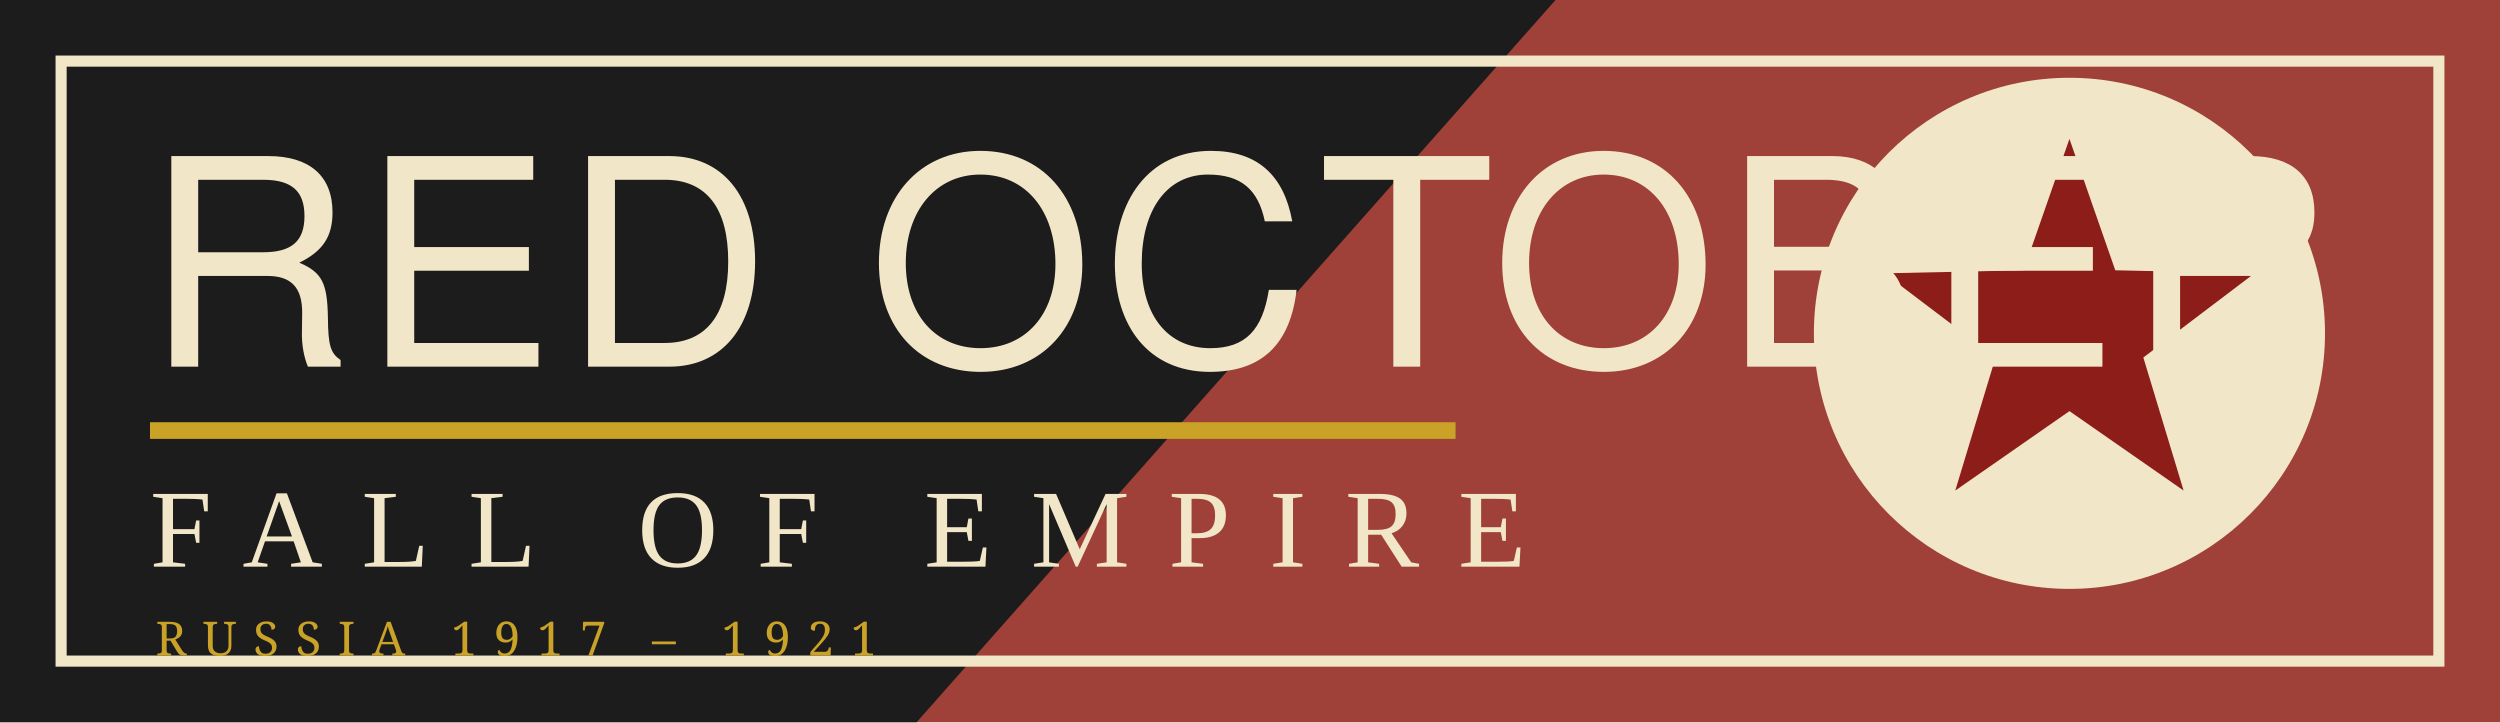
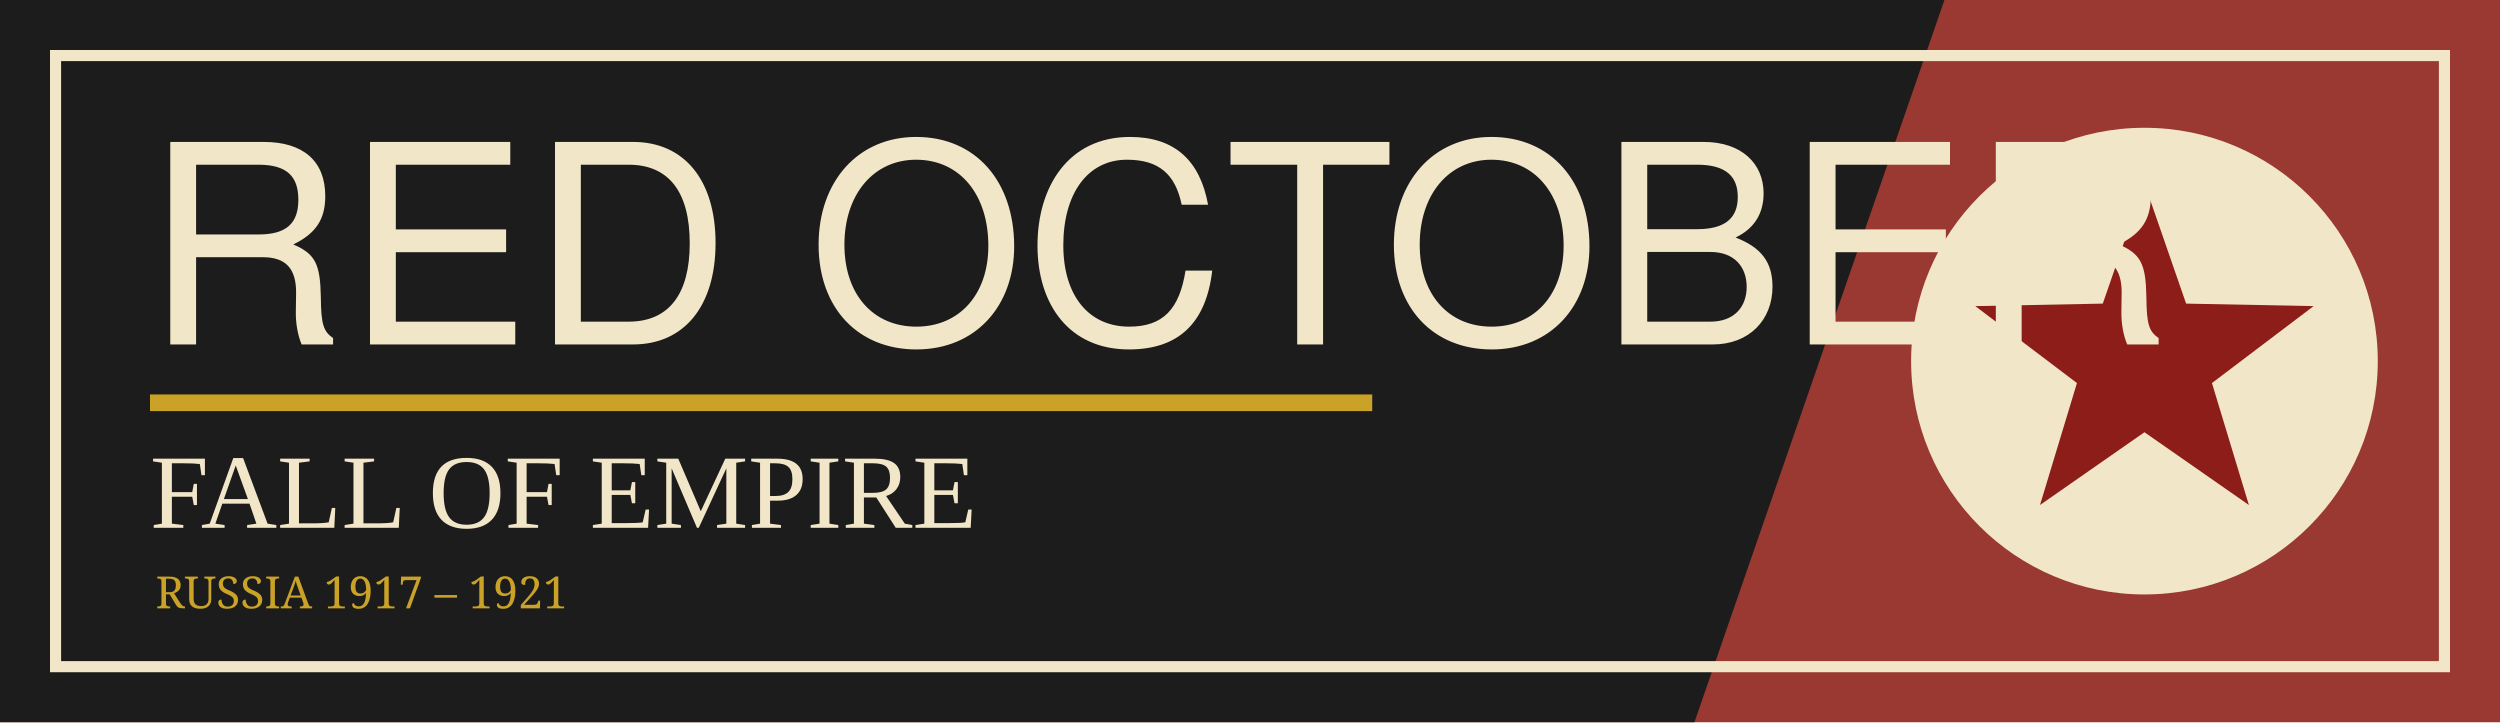
<svg xmlns="http://www.w3.org/2000/svg" viewBox="0 0 900 260" width="900" height="260">
  <rect width="900" height="260" fill="#8c1d18" />
-   <polygon points="0,0 560,0 330,260 0,260" fill="#1c1c1c" />
-   <polygon points="560,0 900,0 900,260 330,260" fill="#f2e6c9" opacity="0.18" />
-   <circle cx="745" cy="120" r="92" fill="#f2e6c9" />
-   <polygon points="745.0,50.0 761.5,97.3 811.6,98.4 771.6,128.7 786.1,176.6 745.0,148.0 703.9,176.6 718.4,128.7 678.4,98.4 728.5,97.3" fill="#8c1d18" />
-   <rect x="22" y="22" width="856" height="216" fill="none" stroke="#f2e6c9" stroke-width="4" />
-   <text x="52" y="132" font-family="Impact, 'Arial Black', 'Helvetica Neue', sans-serif" font-size="104" fill="#f2e6c9" letter-spacing="3">RED OCTOBER</text>
-   <rect x="54" y="152" width="470" height="6" fill="#c9a227" />
-   <text x="54" y="204" font-family="Georgia, 'Times New Roman', serif" font-size="40" fill="#f2e6c9" letter-spacing="14">FALL OF EMPIRE</text>
-   <text x="56" y="236" font-family="Georgia, serif" font-size="17" fill="#c9a227" letter-spacing="6">RUSSIA  1917 – 1921</text>
+   <polygon points="0,0 700,0 610,260 0,260" fill="#1c1c1c" />
+   <polygon points="700,0 900,0 900,260 610,260" fill="#f2e6c9" opacity="0.14" />
+   <circle cx="772" cy="130" r="84" fill="#f2e6c9" />
+   <polygon points="772.0,66.0 787.0,109.3 832.9,110.2 796.3,137.9 809.6,181.8 772.0,155.6 734.4,181.8 747.7,137.9 711.1,110.2 757.0,109.3" fill="#8c1d18" />
+   <rect x="20" y="20" width="860" height="220" fill="none" stroke="#f2e6c9" stroke-width="4" />
+   <text x="52" y="124" textLength="590" lengthAdjust="spacingAndGlyphs" font-family="Impact, 'Arial Black', 'Helvetica Neue', sans-serif" font-size="100" fill="#f2e6c9">RED OCTOBER</text>
+   <rect x="54" y="142" width="440" height="6" fill="#c9a227" />
+   <text x="54" y="190" textLength="500" lengthAdjust="spacing" font-family="Georgia, 'Times New Roman', serif" font-size="38" fill="#f2e6c9">FALL OF EMPIRE</text>
+   <text x="56" y="219" textLength="260" lengthAdjust="spacing" font-family="Georgia, serif" font-size="16" fill="#c9a227">RUSSIA 1917 – 1921</text>
</svg>
